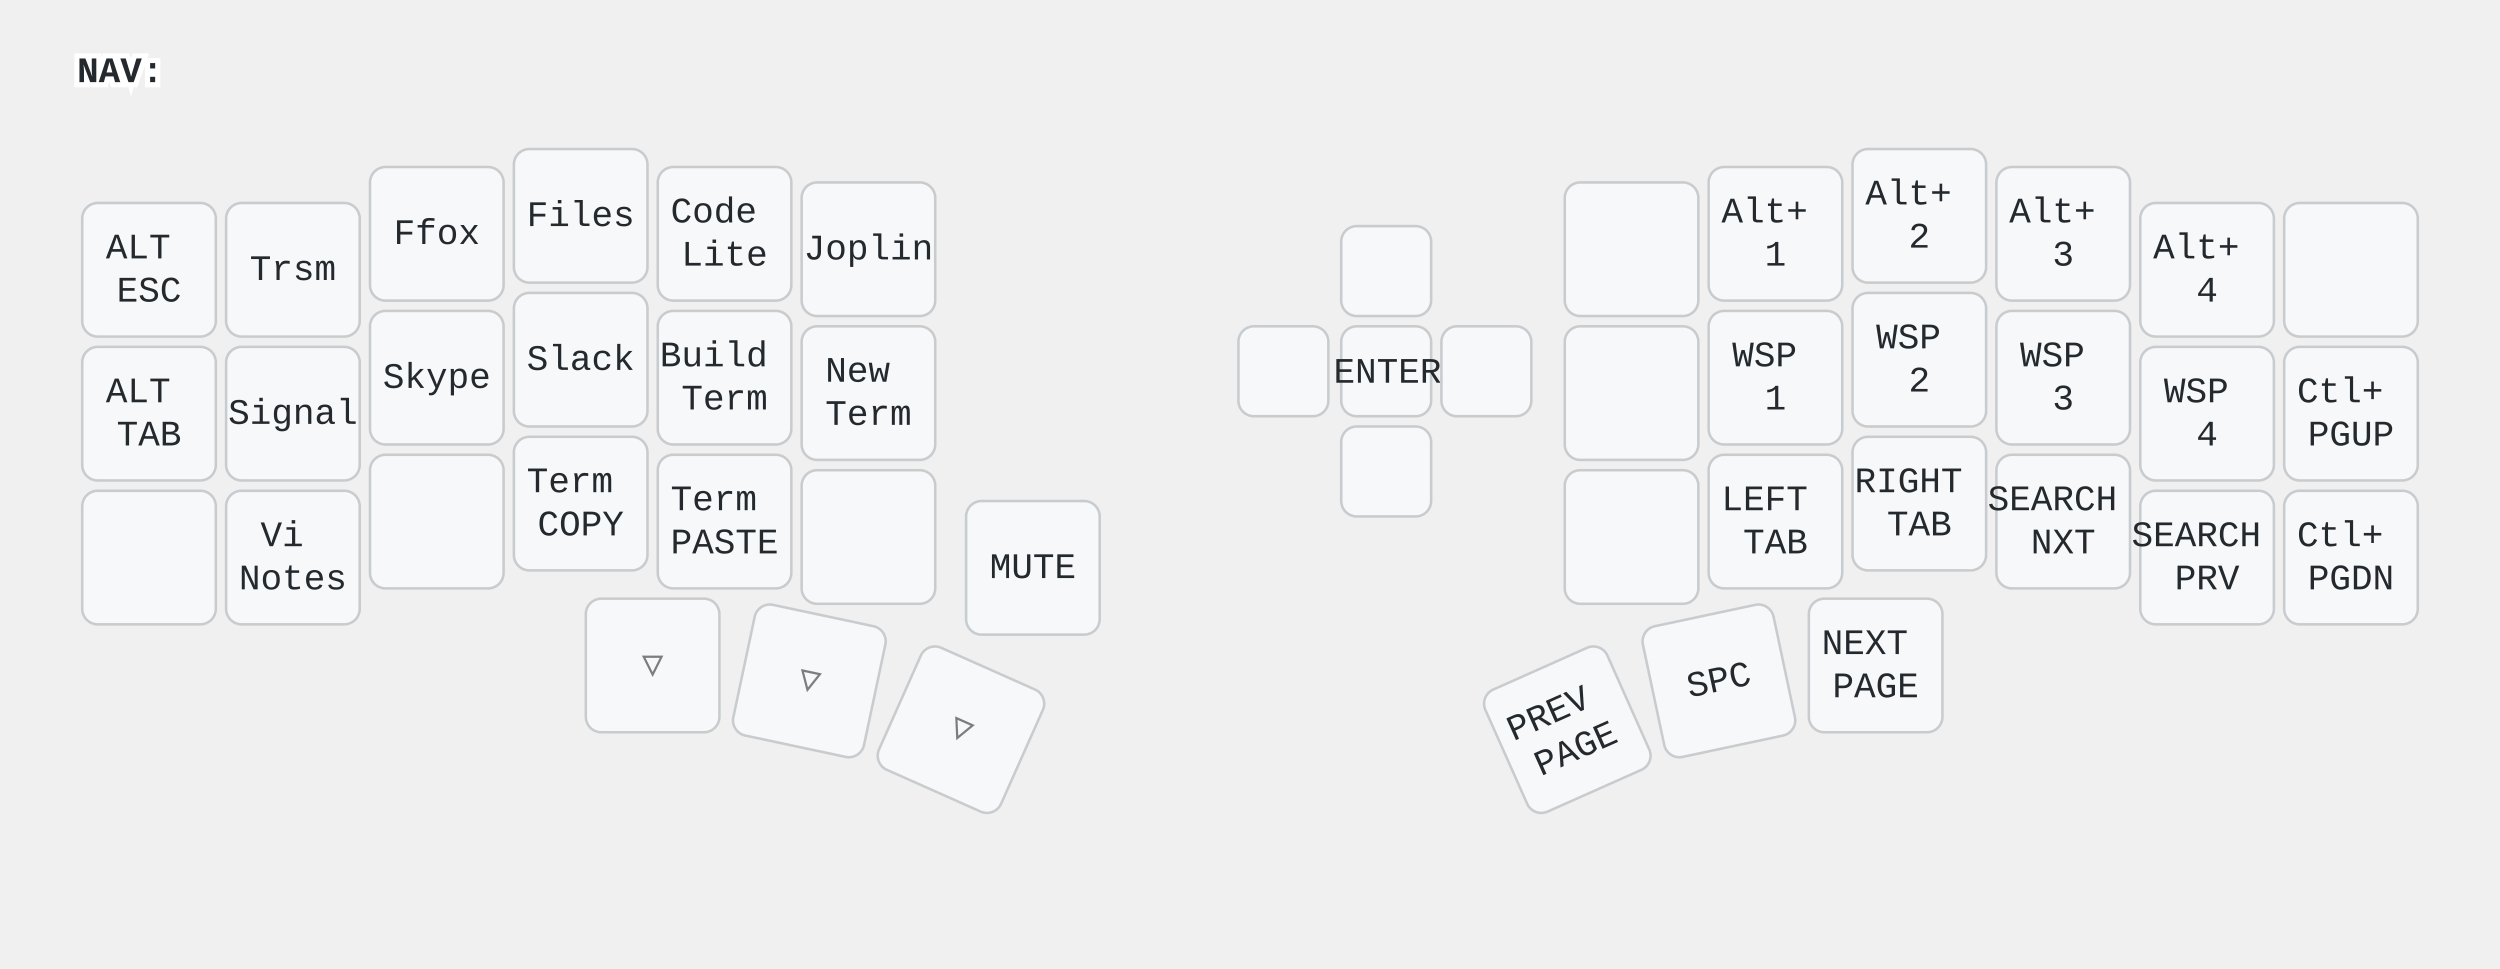
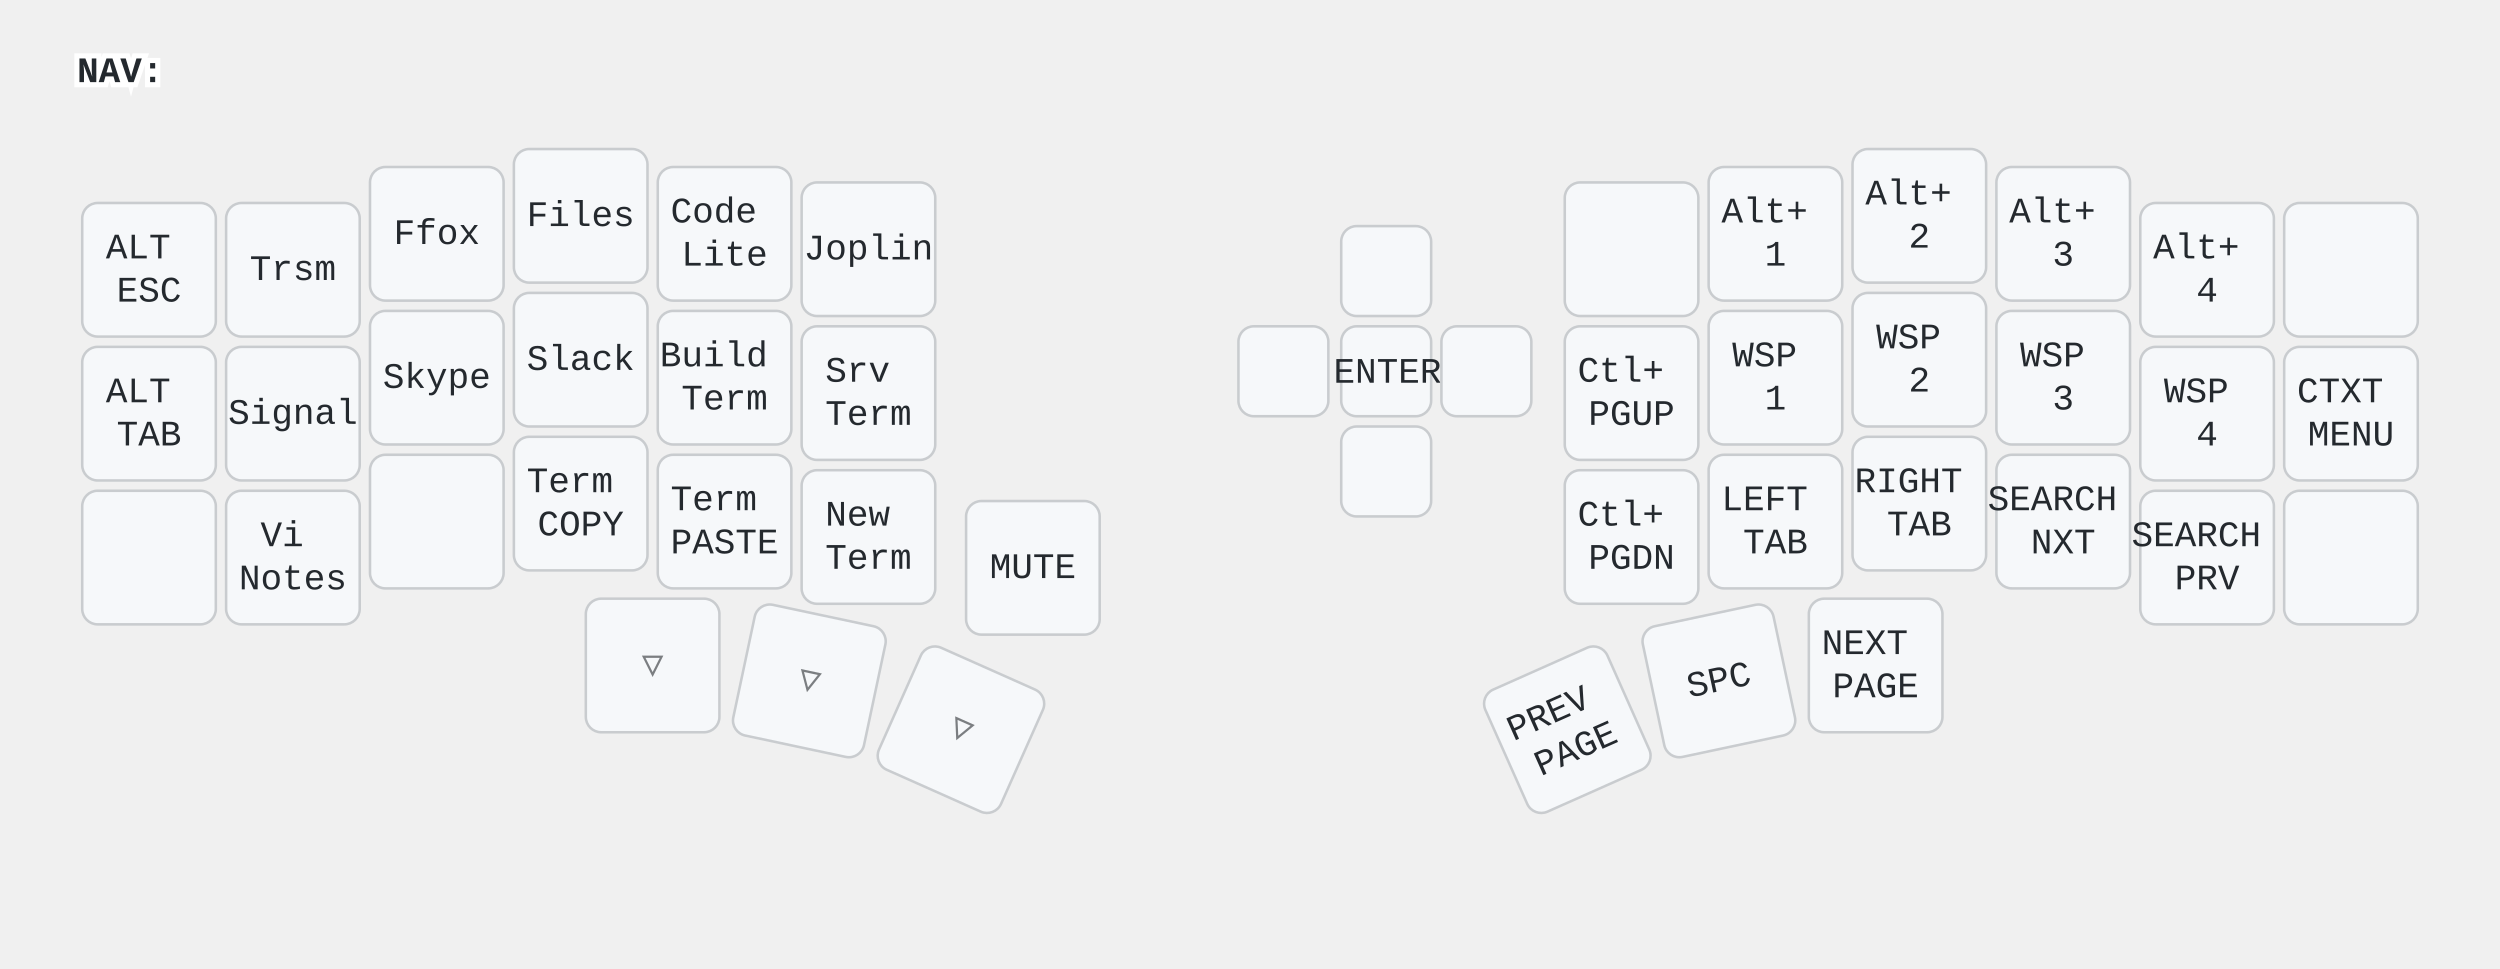
<svg xmlns="http://www.w3.org/2000/svg" xmlns:xlink="http://www.w3.org/1999/xlink" width="973" height="377" viewBox="0 0 973 377" class="keymap">
  <defs>/* start glyphs */
<svg id="mdi:arrow-down-bold">
      <svg id="mdi-arrow-down-bold" viewBox="0 0 24 24">
        <path d="M9,4H15V12H19.84L12,19.84L4.16,12H9V4Z" />
      </svg>
    </svg>
    <svg id="mdi:arrow-left-bold">
      <svg id="mdi-arrow-left-bold" viewBox="0 0 24 24">
        <path d="M20,9V15H12V19.84L4.16,12L12,4.16V9H20Z" />
      </svg>
    </svg>
    <svg id="mdi:arrow-right-bold">
      <svg id="mdi-arrow-right-bold" viewBox="0 0 24 24">
        <path d="M4,15V9H12V4.16L19.84,12L12,19.84V15H4Z" />
      </svg>
    </svg>
    <svg id="mdi:arrow-up-bold">
      <svg id="mdi-arrow-up-bold" viewBox="0 0 24 24">
        <path d="M15,20H9V12H4.16L12,4.16L19.84,12H15V20Z" />
      </svg>
    </svg>
    <svg id="mdi:menu-down">
      <svg id="mdi-menu-down" viewBox="0 0 24 24">
        <path d="M7,10L12,15L17,10H7Z" />
      </svg>
    </svg>
    <svg id="mdi:menu-left">
      <svg id="mdi-menu-left" viewBox="0 0 24 24">
        <path d="M14,7L9,12L14,17V7Z" />
      </svg>
    </svg>
    <svg id="mdi:menu-right">
      <svg id="mdi-menu-right" viewBox="0 0 24 24">
        <path d="M10,17L15,12L10,7V17Z" />
      </svg>
    </svg>
    <svg id="mdi:menu-up">
      <svg id="mdi-menu-up" viewBox="0 0 24 24">
        <path d="M7,15L12,10L17,15H7Z" />
      </svg>
    </svg>
    <svg id="mdi:mouse-left-click-outline">
      <svg id="mdi-mouse-left-click-outline" viewBox="0 0 24 24">
        <path d="M13 9V1.07C13.7 1.16 14.37 1.33 15 1.59C17.33 2.53 19.11 4.53 19.75 7C19.91 7.64 20 8.31 20 9H13M17.66 7C17.18 5.65 16.23 4.5 15 3.81V7H17.66M6 15V13H18V15C18 16.59 17.37 18.12 16.24 19.24C15.12 20.37 13.59 21 12 21C10.41 21 8.88 20.37 7.76 19.24C6.63 18.12 6 16.59 6 15M4 15C4 17.12 4.84 19.16 6.34 20.66C7.84 22.16 9.88 23 12 23C14.12 23 16.16 22.16 17.66 20.66C19.16 19.16 20 17.12 20 15V11H4V15M11 9V1.07C7.06 1.56 4 4.92 4 9H11Z" />
      </svg>
    </svg>
    <svg id="mdi:mouse-right-click-outline">
      <svg id="mdi-mouse-right-click-outline" viewBox="0 0 24 24">
        <path d="M13 9V1.07C16.94 1.56 20 4.92 20 9H13M11 9V1.07C10.3 1.16 9.63 1.33 9 1.59C6.67 2.53 4.89 4.53 4.25 7C4.09 7.64 4 8.31 4 9H11M6.34 7C6.82 5.65 7.78 4.5 9 3.81V7H6.34M6 15V13H18V15C18 16.59 17.37 18.12 16.24 19.24C15.12 20.37 13.59 21 12 21C10.41 21 8.88 20.37 7.76 19.24C6.63 18.12 6 16.59 6 15M4 15C4 17.12 4.84 19.16 6.34 20.66C7.84 22.16 9.88 23 12 23C14.12 23 16.16 22.16 17.66 20.66C19.16 19.16 20 17.12 20 15V11H4V15Z" />
      </svg>
    </svg>
    <svg id="mdi:mouse-scroll-wheel">
      <svg id="mdi-mouse-scroll-wheel" viewBox="0 0 24 24">
        <path d="M11 1.07C7.05 1.56 4 4.92 4 9H11V7.73C10.4 7.39 10 6.74 10 6V4C10 3.26 10.4 2.61 11 2.27V1.07M13 9V7.73C13.6 7.39 14 6.74 14 6V4C14 3.26 13.6 2.61 13 2.27V1.07C16.94 1.56 20 4.92 20 9H13M4 15C4 17.12 4.84 19.16 6.34 20.66C7.84 22.16 9.88 23 12 23C14.12 23 16.16 22.16 17.66 20.66C19.16 19.16 20 17.12 20 15V11H4V15M13 6V4C13 3.45 12.55 3 12 3C11.45 3 11 3.45 11 4V6C11 6.55 11.45 7 12 7C12.55 7 13 6.55 13 6Z" />
      </svg>
    </svg>
    <svg id="mdi:pan-down">
      <svg id="mdi-pan-down" viewBox="0 0 24 24">
        <path d="M12,10A2,2 0 0,0 10,12A2,2 0 0,0 12,14A2,2 0 0,0 14,12A2,2 0 0,0 12,10M8,17L12,21.5L16,17H8Z" />
      </svg>
    </svg>
    <svg id="mdi:pan-left">
      <svg id="mdi-pan-left" viewBox="0 0 24 24">
        <path d="M7,8L2.5,12L7,16V8M12,10A2,2 0 0,0 10,12A2,2 0 0,0 12,14A2,2 0 0,0 14,12A2,2 0 0,0 12,10Z" />
      </svg>
    </svg>
    <svg id="mdi:pan-right">
      <svg id="mdi-pan-right" viewBox="0 0 24 24">
        <path d="M17,8V16L21.5,12L17,8M12,10A2,2 0 0,0 10,12A2,2 0 0,0 12,14A2,2 0 0,0 14,12A2,2 0 0,0 12,10Z" />
      </svg>
    </svg>
    <svg id="mdi:pan-up">
      <svg id="mdi-pan-up" viewBox="0 0 24 24">
        <path d="M12,2.5L8,7H16L12,2.5M12,10A2,2 0 0,0 10,12A2,2 0 0,0 12,14A2,2 0 0,0 14,12A2,2 0 0,0 12,10Z" />
      </svg>
    </svg>
  </defs>/* end glyphs */
<style>/* inherit to force styles through use tags */
svg path {
    fill: inherit;
}

/* font and background color specifications */
svg.keymap {
    font-family: SFMono-Regular,Consolas,Liberation Mono,Menlo,monospace;
    font-size: 14px;
    font-kerning: normal;
    text-rendering: optimizeLegibility;
    fill: #24292e;
}

/* default key styling */
rect.key {
    fill: #f6f8fa;
}

rect.key, rect.combo {
    stroke: #c9cccf;
    stroke-width: 1;
}

/* default key side styling, only used is draw_key_sides is set */
rect.side {
    filter: brightness(90%);
}

/* color accent for combo boxes */
rect.combo, rect.combo-separate {
    fill: #cdf;
}

/* color accent for held keys */
rect.held, rect.combo.held {
    fill: #fdd;
}

/* color accent for ghost (optional) keys */
rect.ghost, rect.combo.ghost {
    stroke-dasharray: 4, 4;
    stroke-width: 2;
}

text {
    text-anchor: middle;
    dominant-baseline: middle;
}

/* styling for layer labels */
text.label {
    font-weight: bold;
    text-anchor: start;
    stroke: white;
    stroke-width: 4;
    paint-order: stroke;
}

/* styling for optional footer */
text.footer {
    text-anchor: end;
    dominant-baseline: auto;
    stroke: white;
    stroke-width: 4;
    paint-order: stroke;
}

/* styling for combo tap, and key hold/shifted label text */
text.combo, text.hold, text.shifted {
    font-size: 11px;
}

text.hold {
    text-anchor: middle;
    dominant-baseline: auto;
}

text.shifted {
    text-anchor: middle;
    dominant-baseline: hanging;
}

text.layer-activator {
    text-decoration: underline;
}

/* styling for hold/shifted label text in combo box */
text.combo.hold, text.combo.shifted {
    font-size: 8px;
}

/* lighter symbol for transparent keys */
text.trans {
    fill: #7b7e81;
}

/* styling for combo dendrons */
path.combo {
    stroke-width: 1;
    stroke: gray;
    fill: none;
}

/* Start Tabler Icons Cleanup */
/* cannot use height/width with glyphs */
.icon-tabler &gt; path {
    fill: inherit;
    stroke: inherit;
    stroke-width: 2;
}
/* hide tabler's default box */
.icon-tabler &gt; path[stroke="none"][fill="none"] {
    visibility: hidden;
}
/* End Tabler Icons Cleanup */
</style>
  <g transform="translate(30, 0)" class="layer-NAV">
    <text x="0" y="28" class="label" id="NAV">NAV:</text>
    <g transform="translate(0, 56)">
      <g transform="translate(28, 49)" class="key keypos-0">
        <rect rx="6" ry="6" x="-26" y="-26" width="52" height="52" class="key" />
        <text x="0" y="0" class="key tap">
          <tspan x="0" dy="-0.6em">ALT</tspan>
          <tspan x="0" dy="1.2em">ESC</tspan>
        </text>
      </g>
      <g transform="translate(84, 49)" class="key keypos-1">
        <rect rx="6" ry="6" x="-26" y="-26" width="52" height="52" class="key" />
        <text x="0" y="0" class="key tap">Trsm</text>
      </g>
      <g transform="translate(140, 35)" class="key keypos-2">
        <rect rx="6" ry="6" x="-26" y="-26" width="52" height="52" class="key" />
        <text x="0" y="0" class="key tap">Ffox</text>
      </g>
      <g transform="translate(196, 28)" class="key keypos-3">
        <rect rx="6" ry="6" x="-26" y="-26" width="52" height="52" class="key" />
        <text x="0" y="0" class="key tap">Files</text>
      </g>
      <g transform="translate(252, 35)" class="key keypos-4">
        <rect rx="6" ry="6" x="-26" y="-26" width="52" height="52" class="key" />
        <text x="0" y="0" class="key tap">
          <tspan x="0" dy="-0.6em">Code</tspan>
          <tspan x="0" dy="1.2em">Lite</tspan>
        </text>
      </g>
      <g transform="translate(308, 41)" class="key keypos-5">
        <rect rx="6" ry="6" x="-26" y="-26" width="52" height="52" class="key" />
        <text x="0" y="0" class="key tap">Joplin</text>
      </g>
      <g transform="translate(510, 50)" class="key keypos-6">
        <rect rx="6" ry="6" x="-18" y="-18" width="35" height="35" class="key" />
        <use href="#mdi:arrow-up-bold" xlink:href="#mdi:arrow-up-bold" x="-7" y="-7" height="14" width="14.0" class="key tap glyph mdi:arrow-up-bold" />
      </g>
      <g transform="translate(605, 41)" class="key keypos-7">
        <rect rx="6" ry="6" x="-26" y="-26" width="52" height="52" class="key" />
      </g>
      <g transform="translate(661, 35)" class="key keypos-8">
        <rect rx="6" ry="6" x="-26" y="-26" width="52" height="52" class="key" />
        <text x="0" y="0" class="key tap">
          <tspan x="0" dy="-0.6em">Alt+</tspan>
          <tspan x="0" dy="1.2em">1</tspan>
        </text>
      </g>
      <g transform="translate(717, 28)" class="key keypos-9">
        <rect rx="6" ry="6" x="-26" y="-26" width="52" height="52" class="key" />
        <text x="0" y="0" class="key tap">
          <tspan x="0" dy="-0.6em">Alt+</tspan>
          <tspan x="0" dy="1.2em">2</tspan>
        </text>
      </g>
      <g transform="translate(773, 35)" class="key keypos-10">
        <rect rx="6" ry="6" x="-26" y="-26" width="52" height="52" class="key" />
        <text x="0" y="0" class="key tap">
          <tspan x="0" dy="-0.6em">Alt+</tspan>
          <tspan x="0" dy="1.2em">3</tspan>
        </text>
      </g>
      <g transform="translate(829, 49)" class="key keypos-11">
        <rect rx="6" ry="6" x="-26" y="-26" width="52" height="52" class="key" />
        <text x="0" y="0" class="key tap">
          <tspan x="0" dy="-0.6em">Alt+</tspan>
          <tspan x="0" dy="1.2em">4</tspan>
        </text>
      </g>
      <g transform="translate(885, 49)" class="key keypos-12">
        <rect rx="6" ry="6" x="-26" y="-26" width="52" height="52" class="key" />
      </g>
      <g transform="translate(28, 105)" class="key keypos-13">
        <rect rx="6" ry="6" x="-26" y="-26" width="52" height="52" class="key" />
        <text x="0" y="0" class="key tap">
          <tspan x="0" dy="-0.6em">ALT</tspan>
          <tspan x="0" dy="1.2em">TAB</tspan>
        </text>
      </g>
      <g transform="translate(84, 105)" class="key keypos-14">
        <rect rx="6" ry="6" x="-26" y="-26" width="52" height="52" class="key" />
        <text x="0" y="0" class="key tap">Signal</text>
      </g>
      <g transform="translate(140, 91)" class="key keypos-15">
        <rect rx="6" ry="6" x="-26" y="-26" width="52" height="52" class="key" />
        <text x="0" y="0" class="key tap">Skype</text>
      </g>
      <g transform="translate(196, 84)" class="key keypos-16">
        <rect rx="6" ry="6" x="-26" y="-26" width="52" height="52" class="key" />
        <text x="0" y="0" class="key tap">Slack</text>
      </g>
      <g transform="translate(252, 91)" class="key keypos-17">
        <rect rx="6" ry="6" x="-26" y="-26" width="52" height="52" class="key" />
        <text x="0" y="0" class="key tap">
          <tspan x="0" dy="-0.6em">Build</tspan>
          <tspan x="0" dy="1.2em">Term</tspan>
        </text>
      </g>
      <g transform="translate(308, 97)" class="key keypos-18">
        <rect rx="6" ry="6" x="-26" y="-26" width="52" height="52" class="key" />
        <text x="0" y="0" class="key tap">
-           <tspan x="0" dy="-0.6em">New</tspan>
+           <tspan x="0" dy="-0.6em">Srv</tspan>
          <tspan x="0" dy="1.2em">Term</tspan>
        </text>
      </g>
      <g transform="translate(470, 89)" class="key keypos-19">
        <rect rx="6" ry="6" x="-18" y="-18" width="35" height="35" class="key" />
        <use href="#mdi:arrow-left-bold" xlink:href="#mdi:arrow-left-bold" x="-7" y="-7" height="14" width="14.0" class="key tap glyph mdi:arrow-left-bold" />
      </g>
      <g transform="translate(510, 89)" class="key keypos-20">
        <rect rx="6" ry="6" x="-18" y="-18" width="35" height="35" class="key" />
        <text x="0" y="0" class="key tap">ENTER</text>
      </g>
      <g transform="translate(549, 89)" class="key keypos-21">
        <rect rx="6" ry="6" x="-18" y="-18" width="35" height="35" class="key" />
        <use href="#mdi:arrow-right-bold" xlink:href="#mdi:arrow-right-bold" x="-7" y="-7" height="14" width="14.0" class="key tap glyph mdi:arrow-right-bold" />
      </g>
      <g transform="translate(605, 97)" class="key keypos-22">
        <rect rx="6" ry="6" x="-26" y="-26" width="52" height="52" class="key" />
+         <text x="0" y="0" class="key tap">
+           <tspan x="0" dy="-0.6em">Ctl+</tspan>
+           <tspan x="0" dy="1.2em">PGUP</tspan>
+         </text>
      </g>
      <g transform="translate(661, 91)" class="key keypos-23">
        <rect rx="6" ry="6" x="-26" y="-26" width="52" height="52" class="key" />
        <text x="0" y="0" class="key tap">
          <tspan x="0" dy="-0.6em">WSP</tspan>
          <tspan x="0" dy="1.2em">1</tspan>
        </text>
      </g>
      <g transform="translate(717, 84)" class="key keypos-24">
        <rect rx="6" ry="6" x="-26" y="-26" width="52" height="52" class="key" />
        <text x="0" y="0" class="key tap">
          <tspan x="0" dy="-0.6em">WSP</tspan>
          <tspan x="0" dy="1.2em">2</tspan>
        </text>
      </g>
      <g transform="translate(773, 91)" class="key keypos-25">
        <rect rx="6" ry="6" x="-26" y="-26" width="52" height="52" class="key" />
        <text x="0" y="0" class="key tap">
          <tspan x="0" dy="-0.6em">WSP</tspan>
          <tspan x="0" dy="1.2em">3</tspan>
        </text>
      </g>
      <g transform="translate(829, 105)" class="key keypos-26">
        <rect rx="6" ry="6" x="-26" y="-26" width="52" height="52" class="key" />
        <text x="0" y="0" class="key tap">
          <tspan x="0" dy="-0.6em">WSP</tspan>
          <tspan x="0" dy="1.2em">4</tspan>
        </text>
      </g>
      <g transform="translate(885, 105)" class="key keypos-27">
        <rect rx="6" ry="6" x="-26" y="-26" width="52" height="52" class="key" />
        <text x="0" y="0" class="key tap">
-           <tspan x="0" dy="-0.6em">Ctl+</tspan>
-           <tspan x="0" dy="1.2em">PGUP</tspan>
+           <tspan x="0" dy="-0.6em">CTXT</tspan>
+           <tspan x="0" dy="1.2em">MENU</tspan>
        </text>
      </g>
      <g transform="translate(28, 161)" class="key keypos-28">
        <rect rx="6" ry="6" x="-26" y="-26" width="52" height="52" class="key" />
      </g>
      <g transform="translate(84, 161)" class="key keypos-29">
        <rect rx="6" ry="6" x="-26" y="-26" width="52" height="52" class="key" />
        <text x="0" y="0" class="key tap">
          <tspan x="0" dy="-0.6em">Vi</tspan>
          <tspan x="0" dy="1.2em">Notes</tspan>
        </text>
      </g>
      <g transform="translate(140, 147)" class="key keypos-30">
        <rect rx="6" ry="6" x="-26" y="-26" width="52" height="52" class="key" />
      </g>
      <g transform="translate(196, 140)" class="key keypos-31">
        <rect rx="6" ry="6" x="-26" y="-26" width="52" height="52" class="key" />
        <text x="0" y="0" class="key tap">
          <tspan x="0" dy="-0.6em">Term</tspan>
          <tspan x="0" dy="1.2em">COPY</tspan>
        </text>
      </g>
      <g transform="translate(252, 147)" class="key keypos-32">
        <rect rx="6" ry="6" x="-26" y="-26" width="52" height="52" class="key" />
        <text x="0" y="0" class="key tap">
          <tspan x="0" dy="-0.6em">Term</tspan>
          <tspan x="0" dy="1.2em">PASTE</tspan>
        </text>
      </g>
      <g transform="translate(308, 153)" class="key keypos-33">
        <rect rx="6" ry="6" x="-26" y="-26" width="52" height="52" class="key" />
+         <text x="0" y="0" class="key tap">
+           <tspan x="0" dy="-0.6em">New</tspan>
+           <tspan x="0" dy="1.2em">Term</tspan>
+         </text>
      </g>
      <g transform="translate(372, 165)" class="key keypos-34">
        <rect rx="6" ry="6" x="-26" y="-26" width="52" height="52" class="key" />
        <text x="0" y="0" class="key tap">MUTE</text>
      </g>
      <g transform="translate(510, 128)" class="key keypos-35">
        <rect rx="6" ry="6" x="-18" y="-18" width="35" height="35" class="key" />
        <use href="#mdi:arrow-down-bold" xlink:href="#mdi:arrow-down-bold" x="-7" y="-7" height="14" width="14.0" class="key tap glyph mdi:arrow-down-bold" />
      </g>
      <g transform="translate(605, 153)" class="key keypos-36">
        <rect rx="6" ry="6" x="-26" y="-26" width="52" height="52" class="key" />
+         <text x="0" y="0" class="key tap">
+           <tspan x="0" dy="-0.6em">Ctl+</tspan>
+           <tspan x="0" dy="1.2em">PGDN</tspan>
+         </text>
      </g>
      <g transform="translate(661, 147)" class="key keypos-37">
        <rect rx="6" ry="6" x="-26" y="-26" width="52" height="52" class="key" />
        <text x="0" y="0" class="key tap">
          <tspan x="0" dy="-0.6em">LEFT</tspan>
          <tspan x="0" dy="1.2em">TAB</tspan>
        </text>
      </g>
      <g transform="translate(717, 140)" class="key keypos-38">
        <rect rx="6" ry="6" x="-26" y="-26" width="52" height="52" class="key" />
        <text x="0" y="0" class="key tap">
          <tspan x="0" dy="-0.6em">RIGHT</tspan>
          <tspan x="0" dy="1.2em">TAB</tspan>
        </text>
      </g>
      <g transform="translate(773, 147)" class="key keypos-39">
        <rect rx="6" ry="6" x="-26" y="-26" width="52" height="52" class="key" />
        <text x="0" y="0" class="key tap">
          <tspan x="0" dy="-0.6em">SEARCH</tspan>
          <tspan x="0" dy="1.2em">NXT</tspan>
        </text>
      </g>
      <g transform="translate(829, 161)" class="key keypos-40">
        <rect rx="6" ry="6" x="-26" y="-26" width="52" height="52" class="key" />
        <text x="0" y="0" class="key tap">
          <tspan x="0" dy="-0.6em">SEARCH</tspan>
          <tspan x="0" dy="1.2em">PRV</tspan>
        </text>
      </g>
      <g transform="translate(885, 161)" class="key keypos-41">
        <rect rx="6" ry="6" x="-26" y="-26" width="52" height="52" class="key" />
-         <text x="0" y="0" class="key tap">
-           <tspan x="0" dy="-0.6em">Ctl+</tspan>
-           <tspan x="0" dy="1.2em">PGDN</tspan>
-         </text>
      </g>
      <g transform="translate(224, 203)" class="key trans keypos-42">
        <rect rx="6" ry="6" x="-26" y="-26" width="52" height="52" class="key trans" />
        <text x="0" y="0" class="key trans tap">▽</text>
      </g>
      <g transform="translate(285, 209) rotate(12.0)" class="key trans keypos-43">
        <rect rx="6" ry="6" x="-26" y="-26" width="52" height="52" class="key trans" />
        <text x="0" y="0" class="key trans tap">▽</text>
      </g>
      <g transform="translate(344, 228) rotate(24.0)" class="key trans keypos-44">
        <rect rx="6" ry="6" x="-26" y="-26" width="52" height="52" class="key trans" />
        <text x="0" y="0" class="key trans tap">▽</text>
      </g>
      <g transform="translate(580, 228) rotate(-24.0)" class="key keypos-45">
        <rect rx="6" ry="6" x="-26" y="-26" width="52" height="52" class="key" />
        <text x="0" y="0" class="key tap">
          <tspan x="0" dy="-0.6em">PREV</tspan>
          <tspan x="0" dy="1.2em">PAGE</tspan>
        </text>
      </g>
      <g transform="translate(639, 209) rotate(-12.0)" class="key keypos-46">
        <rect rx="6" ry="6" x="-26" y="-26" width="52" height="52" class="key" />
        <text x="0" y="0" class="key tap">SPC</text>
      </g>
      <g transform="translate(700, 203)" class="key keypos-47">
        <rect rx="6" ry="6" x="-26" y="-26" width="52" height="52" class="key" />
        <text x="0" y="0" class="key tap">
          <tspan x="0" dy="-0.6em">NEXT</tspan>
          <tspan x="0" dy="1.2em">PAGE</tspan>
        </text>
      </g>
    </g>
  </g>
</svg>
